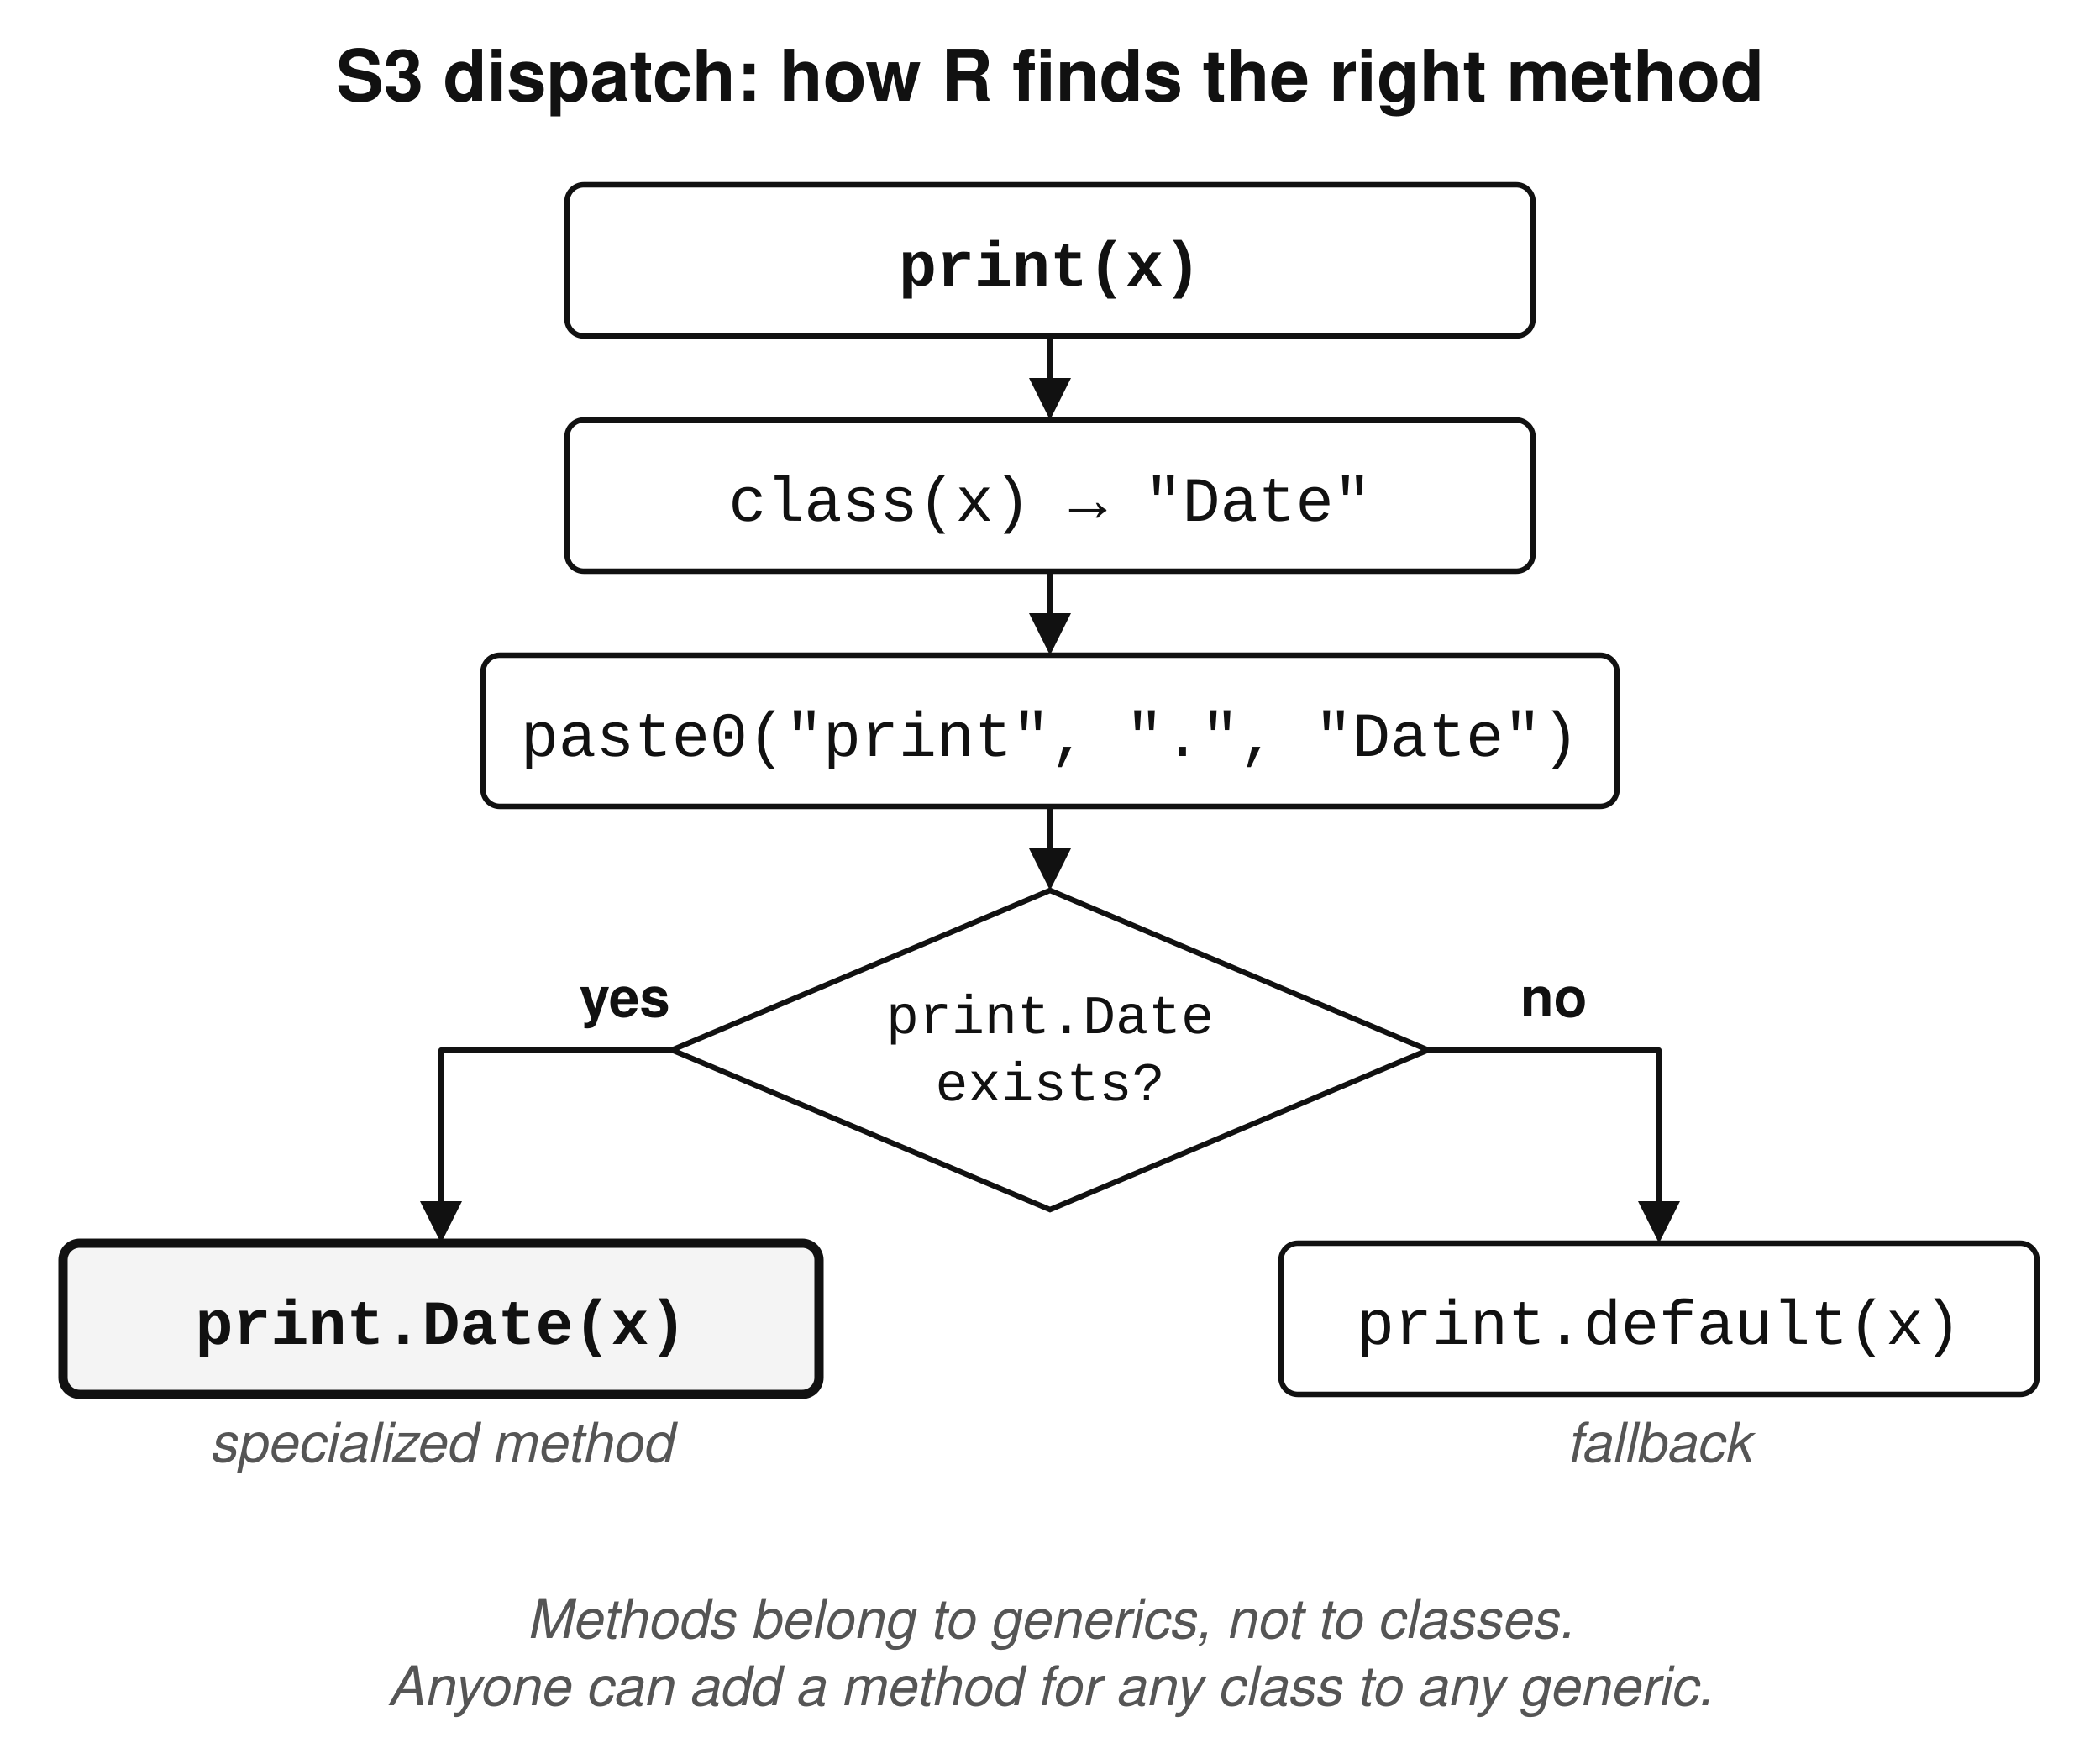
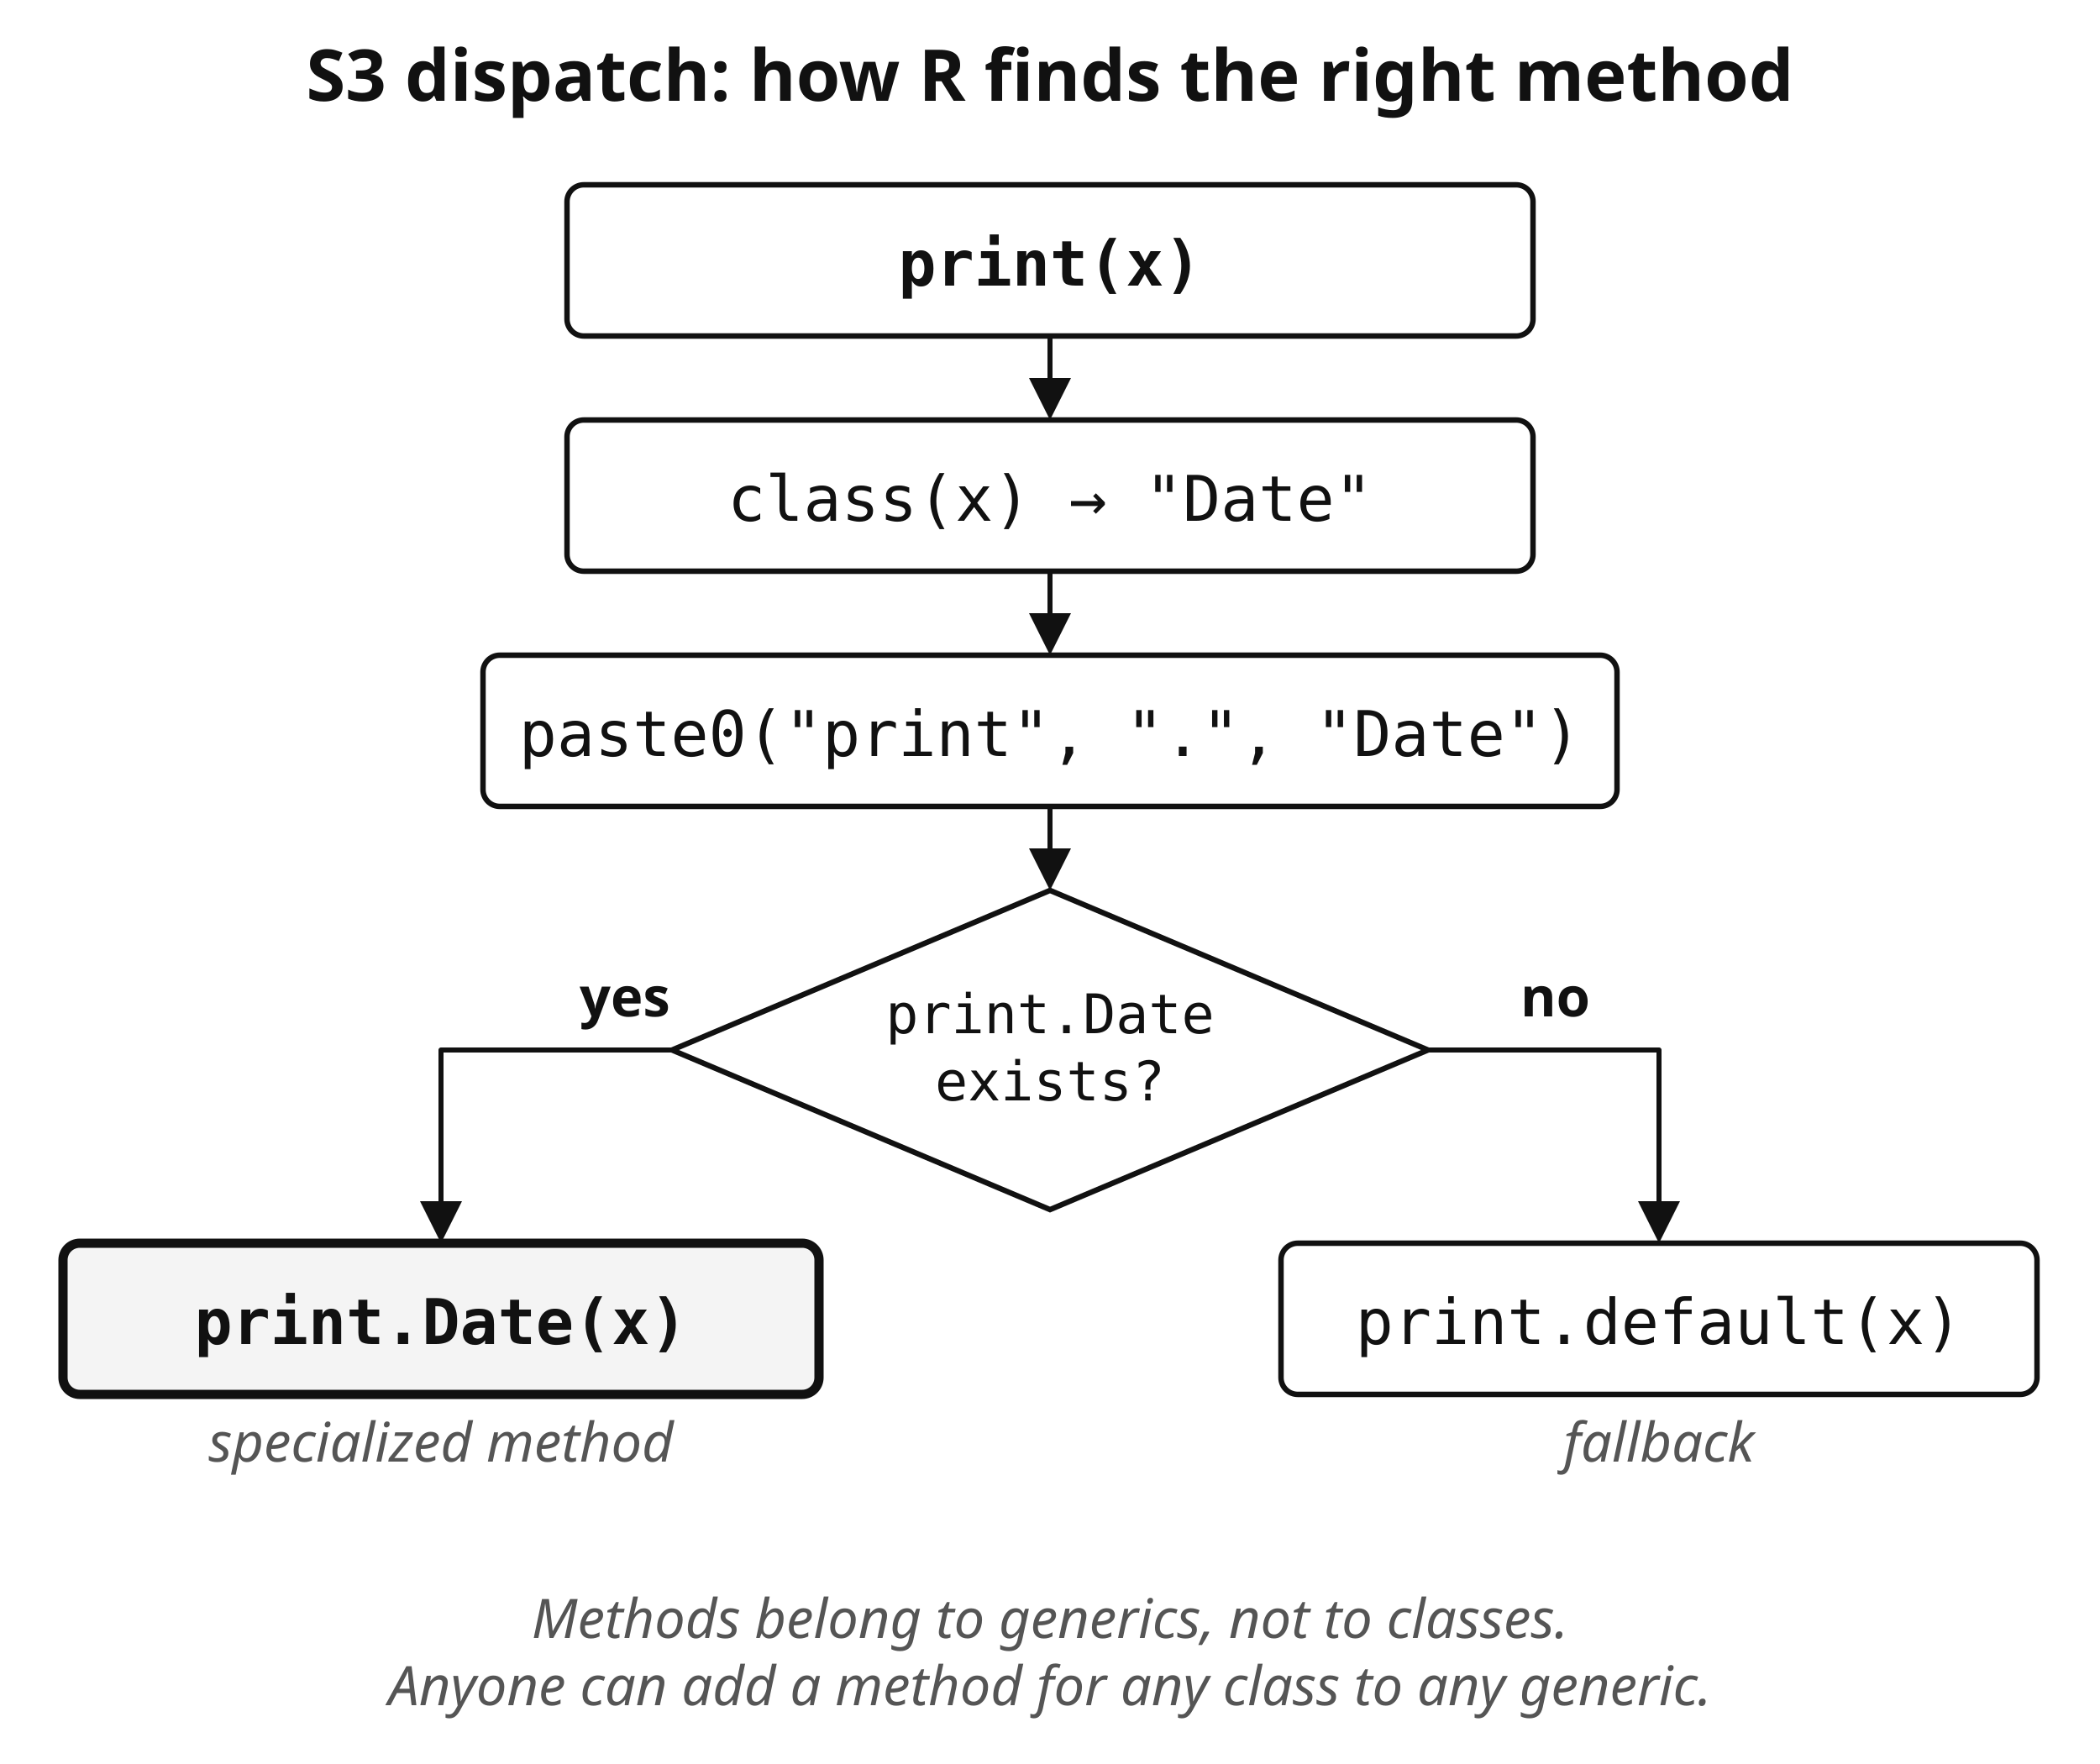
- <svg xmlns="http://www.w3.org/2000/svg" viewBox="0 0 500 420" font-family="'Helvetica Neue', Helvetica, Arial, sans-serif">
+ <svg xmlns="http://www.w3.org/2000/svg" viewBox="0 0 500 420" font-family="Sans">
  <style>
    .box { fill: none; stroke: #111; stroke-width: 1.3; rx: 4; }
    .boxhl { fill: #f4f4f4; stroke: #111; stroke-width: 2.2; rx: 4; }
    .diamond { fill: none; stroke: #111; stroke-width: 1.3; }
-     .fn { font-size: 15px; font-family: 'Courier New', monospace; fill: #111; text-anchor: middle; }
-     .fnb { font-size: 15px; font-family: 'Courier New', monospace; fill: #111; text-anchor: middle; font-weight: bold; }
-     .sm { font-size: 13px; font-family: 'Courier New', monospace; fill: #111; text-anchor: middle; }
+     .fn { font-size: 15px; font-family: Mono; fill: #111; text-anchor: middle; }
+     .fnb { font-size: 15px; font-family: Mono; fill: #111; text-anchor: middle; font-weight: bold; }
+     .sm { font-size: 13px; font-family: Mono; fill: #111; text-anchor: middle; }
    .title { font-size: 17px; font-weight: bold; fill: #111; text-anchor: middle; }
    .lbl { font-size: 13px; fill: #555; font-style: italic; }
    .yn { font-size: 13px; fill: #111; font-weight: bold; }
    .note { font-size: 13px; fill: #555; font-style: italic; text-anchor: middle; }
  </style>
  <text x="250" y="24" class="title">S3 dispatch: how R finds the right method</text>
  <rect class="box" x="135" y="44" width="230" height="36" />
  <text x="250" y="68" class="fnb">print(x)</text>
  <line x1="250" y1="80" x2="250" y2="90" stroke="#111" stroke-width="1.2" />
  <polygon points="250,100 245,90 255,90" fill="#111" />
  <rect class="box" x="135" y="100" width="230" height="36" />
  <text x="250" y="124" class="fn">class(x) → "Date"</text>
  <line x1="250" y1="136" x2="250" y2="146" stroke="#111" stroke-width="1.2" />
  <polygon points="250,156 245,146 255,146" fill="#111" />
  <rect class="box" x="115" y="156" width="270" height="36" />
  <text x="250" y="180" class="fn">paste0("print", ".", "Date")</text>
  <line x1="250" y1="192" x2="250" y2="202" stroke="#111" stroke-width="1.2" />
  <polygon points="250,212 245,202 255,202" fill="#111" />
  <polygon class="diamond" points="250,212 340,250 250,288 160,250" />
  <text x="250" y="246" class="sm">print.Date</text>
  <text x="250" y="262" class="sm">exists?</text>
  <text x="138" y="242" class="yn">yes</text>
  <path d="M160,250 L105,250 L105,286" fill="none" stroke="#111" stroke-width="1.2" stroke-linejoin="round" />
  <polygon points="105,296 100,286 110,286" fill="#111" />
  <rect class="boxhl" x="15" y="296" width="180" height="36" />
  <text x="105" y="320" class="fnb">print.Date(x)</text>
  <text x="362" y="242" class="yn">no</text>
  <path d="M340,250 L395,250 L395,286" fill="none" stroke="#111" stroke-width="1.2" stroke-linejoin="round" />
  <polygon points="395,296 390,286 400,286" fill="#111" />
  <rect class="box" x="305" y="296" width="180" height="36" />
  <text x="395" y="320" class="fn">print.default(x)</text>
  <text x="105" y="348" class="lbl" text-anchor="middle">specialized method</text>
  <text x="395" y="348" class="lbl" text-anchor="middle">fallback</text>
  <text x="250" y="390" class="note">Methods belong to generics, not to classes.</text>
  <text x="250" y="406" class="note">Anyone can add a method for any class to any generic.</text>
</svg>
